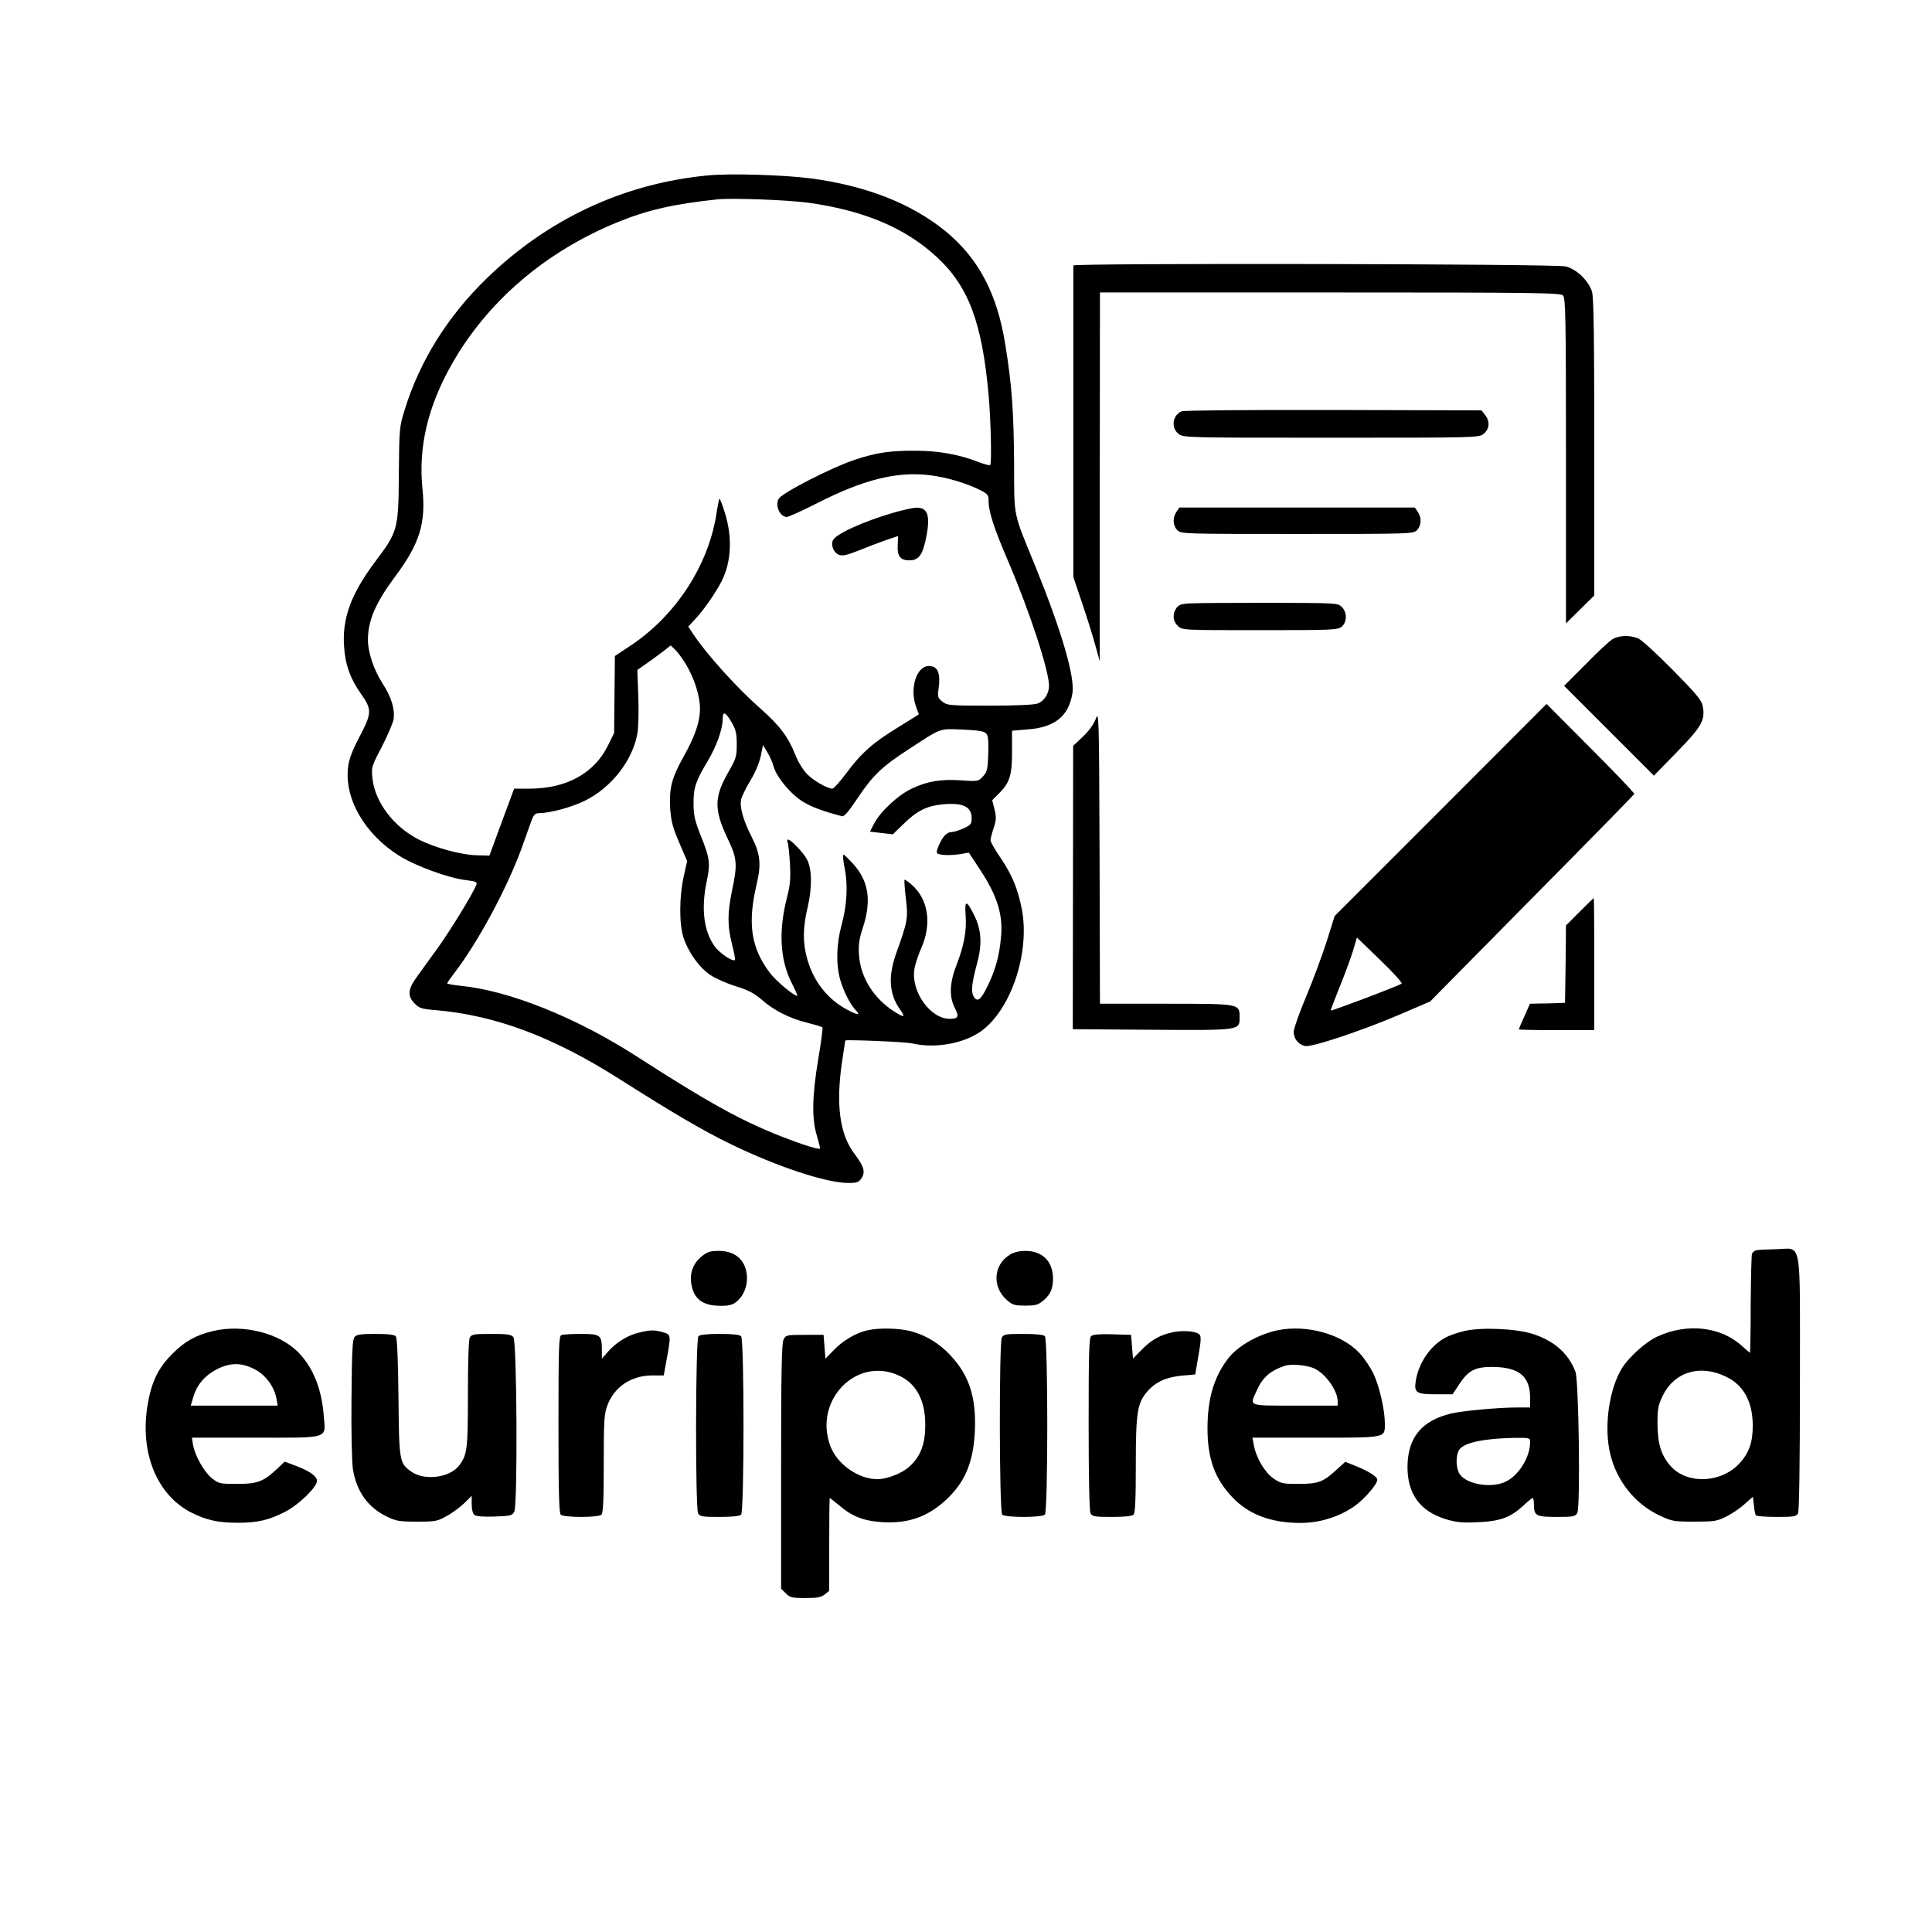
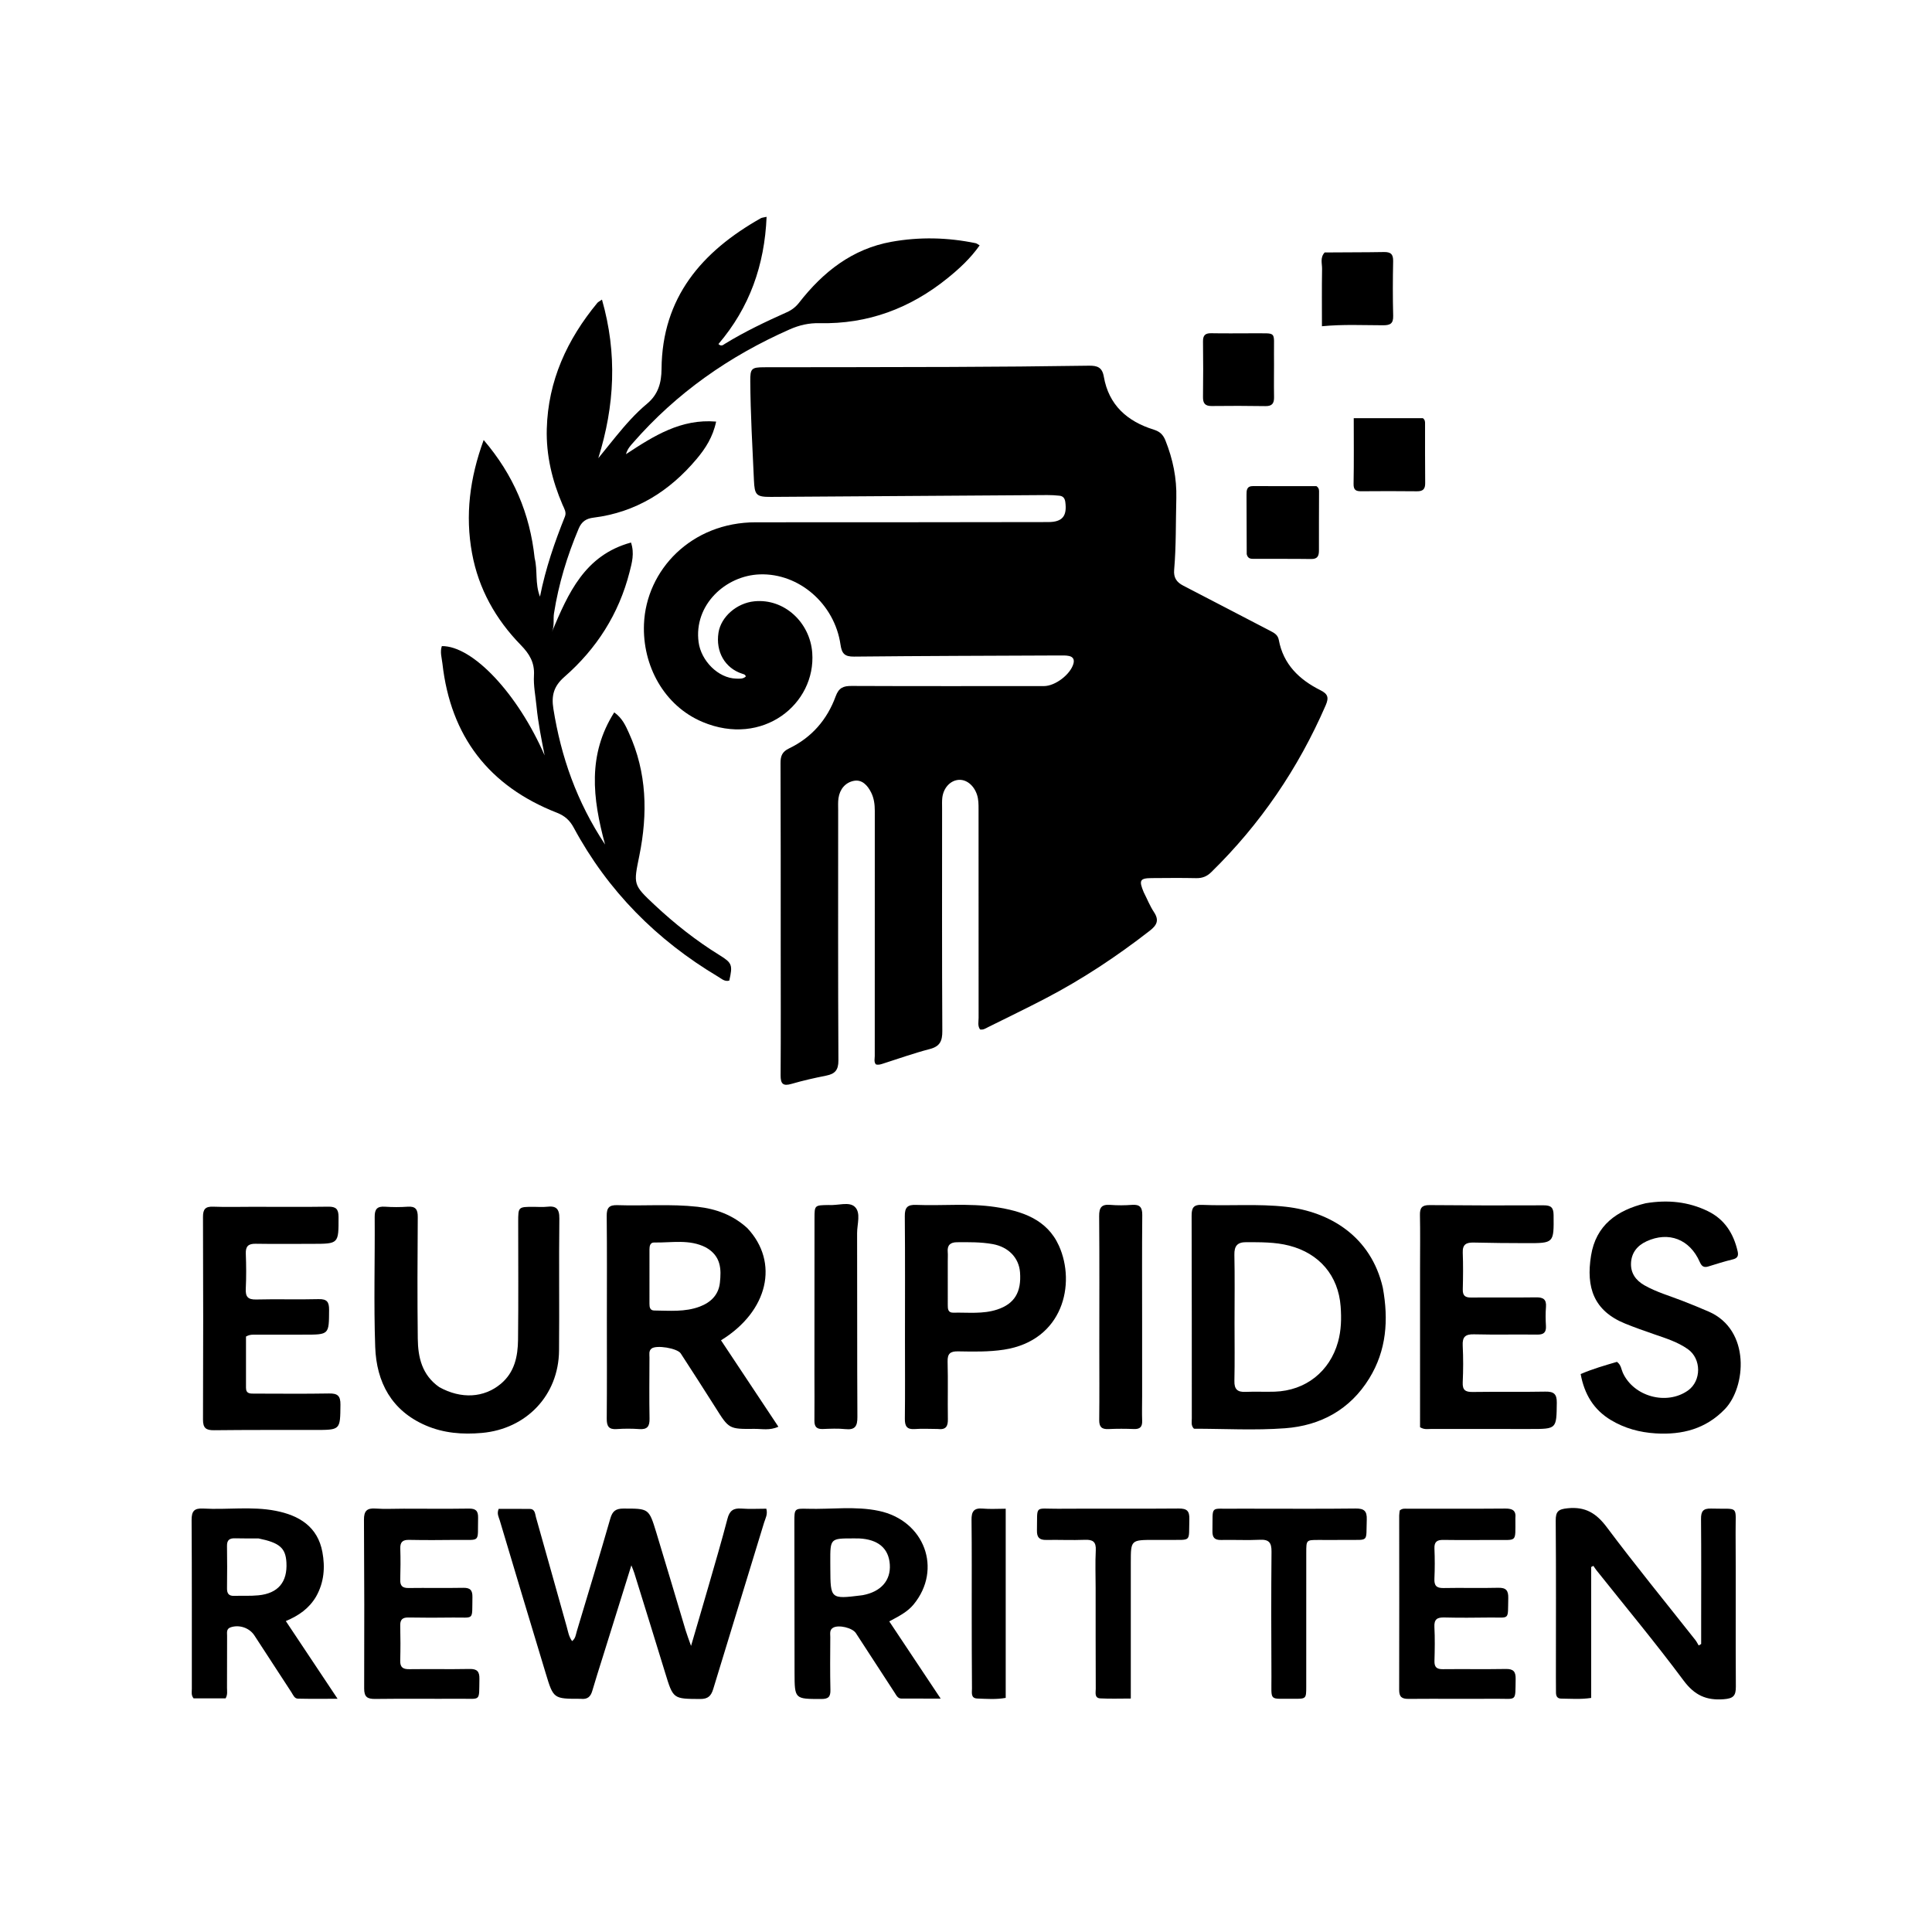
- <svg xmlns="http://www.w3.org/2000/svg" version="1.0" width="1024pt" height="1024pt" viewBox="0 0 1024 1024" preserveAspectRatio="xMidYMid meet">
-   <g transform="translate(0,1024) scale(0.1,-0.1)" fill="#000000" stroke="none">
-     <path d="M3749 9310 c-443 -43 -842 -229 -1168 -544 -209 -203 -357 -440 -437 -701 -27 -87 -28 -99 -30 -335 -2 -295 -5 -307 -124 -465 -130 -173 -178 -304 -166 -456 6 -93 34 -168 87 -243 61 -86 61 -104 -4 -228 -39 -74 -57 -121 -62 -162 -21 -169 88 -358 273 -473 85 -53 262 -118 353 -128 50 -6 59 -10 54 -24 -17 -45 -136 -240 -208 -340 -45 -62 -97 -133 -114 -158 -41 -57 -43 -95 -5 -132 24 -25 38 -29 112 -35 314 -27 617 -140 965 -360 296 -188 455 -281 600 -351 245 -119 505 -205 622 -205 45 0 55 4 69 25 22 33 13 63 -36 128 -80 104 -101 263 -66 496 9 58 16 105 16 106 0 6 320 -7 353 -15 125 -29 277 -1 369 66 157 115 256 412 215 639 -21 111 -51 185 -113 277 -30 43 -54 86 -54 94 0 8 7 38 17 66 14 43 14 58 4 99 l-12 48 39 39 c54 54 67 97 66 223 l0 106 84 7 c143 11 216 70 236 191 14 85 -55 323 -191 660 -127 311 -117 263 -118 560 -2 271 -12 416 -46 624 -43 274 -142 461 -318 606 -181 147 -421 241 -717 280 -141 18 -430 27 -545 15z m539 -145 c296 -42 512 -134 679 -289 167 -155 239 -348 273 -732 12 -137 17 -360 8 -369 -3 -3 -29 4 -59 15 -103 41 -214 61 -337 61 -132 1 -207 -10 -319 -47 -122 -40 -384 -174 -405 -207 -22 -34 5 -97 42 -97 9 0 82 33 163 74 245 125 424 169 597 147 90 -11 195 -43 268 -80 38 -20 42 -25 42 -60 0 -54 29 -142 104 -317 113 -264 216 -578 216 -659 0 -41 -26 -82 -61 -94 -20 -7 -117 -11 -254 -11 -212 0 -224 1 -250 21 -24 19 -26 27 -21 63 13 88 -3 126 -51 126 -65 0 -103 -118 -68 -215 8 -22 15 -41 15 -41 0 -1 -50 -32 -110 -69 -133 -81 -196 -137 -275 -244 -33 -44 -66 -81 -73 -81 -27 0 -100 42 -135 78 -21 21 -48 66 -62 102 -37 94 -83 155 -185 245 -123 108 -286 288 -357 396 l-25 38 38 41 c46 49 107 138 139 200 52 103 58 236 15 368 -12 40 -25 71 -27 69 -2 -2 -10 -42 -17 -88 -44 -270 -217 -534 -454 -691 l-83 -55 -2 -204 -2 -204 -33 -67 c-72 -146 -218 -227 -412 -228 l-85 0 -66 -178 -65 -177 -70 2 c-80 2 -219 40 -304 83 -134 68 -233 199 -246 325 -6 59 -5 63 50 167 30 59 58 124 62 145 8 54 -11 117 -58 190 -47 73 -78 166 -78 231 0 103 41 198 145 337 130 175 163 282 144 467 -22 217 28 431 153 653 189 336 499 602 883 758 156 64 298 96 525 120 77 9 382 -3 488 -18z m-653 -2445 c45 -75 75 -168 75 -235 0 -71 -26 -148 -89 -259 -61 -110 -75 -164 -69 -271 5 -67 13 -100 48 -181 l42 -98 -18 -81 c-24 -107 -25 -253 -1 -325 25 -77 83 -158 141 -197 26 -18 87 -45 135 -60 65 -20 98 -37 135 -69 67 -59 149 -101 242 -124 43 -11 80 -22 83 -25 3 -3 -7 -79 -22 -168 -33 -197 -35 -319 -7 -408 10 -35 18 -65 16 -67 -7 -6 -91 20 -206 65 -213 84 -387 180 -764 423 -321 207 -678 350 -934 375 -40 4 -72 10 -72 13 0 3 18 28 39 56 127 166 279 450 356 661 19 55 43 119 51 143 13 35 20 42 42 42 58 1 171 31 242 66 142 70 256 217 279 361 5 33 7 121 4 196 l-5 136 47 33 c26 18 66 47 89 65 l41 32 23 -22 c13 -12 39 -47 57 -77z m242 -307 c23 -40 28 -59 28 -118 0 -64 -4 -76 -42 -143 -78 -135 -80 -200 -8 -353 52 -109 55 -137 25 -279 -25 -121 -25 -187 0 -285 11 -43 18 -81 15 -83 -11 -11 -80 35 -107 72 -58 80 -73 201 -42 346 20 94 16 123 -32 241 -31 79 -38 106 -38 169 -1 83 11 120 76 228 44 73 78 167 78 217 0 48 14 44 47 -12z m1351 -62 c10 -11 12 -43 10 -108 -3 -81 -6 -94 -28 -118 -25 -27 -27 -27 -116 -21 -108 7 -177 -4 -262 -44 -72 -34 -168 -123 -200 -187 l-21 -41 60 -7 61 -7 57 55 c69 68 123 95 200 103 112 12 161 -10 161 -72 0 -31 -4 -37 -42 -54 -24 -11 -52 -20 -64 -20 -26 0 -48 -24 -69 -73 -13 -32 -13 -38 -1 -43 21 -8 76 -8 121 0 l40 7 52 -79 c99 -148 131 -249 118 -375 -9 -96 -30 -171 -71 -254 -36 -75 -55 -88 -75 -52 -13 26 -8 70 20 174 27 98 23 176 -14 251 -42 85 -53 86 -47 4 6 -84 -8 -160 -48 -264 -37 -94 -40 -168 -10 -227 25 -48 20 -59 -27 -59 -101 0 -204 143 -187 260 3 25 20 77 37 115 57 129 37 259 -50 335 -19 17 -37 29 -39 27 -2 -2 1 -46 7 -98 13 -104 10 -122 -50 -289 -45 -125 -39 -219 20 -301 12 -17 19 -32 17 -34 -3 -3 -24 8 -49 24 -109 70 -178 181 -186 298 -4 55 0 84 21 148 46 142 30 245 -51 335 -25 27 -48 50 -52 50 -5 0 -2 -33 6 -72 18 -91 12 -197 -17 -303 -27 -98 -30 -208 -6 -290 18 -62 54 -131 82 -160 28 -27 9 -26 -45 3 -104 55 -180 151 -213 271 -24 86 -23 163 3 274 24 102 23 202 -4 252 -17 34 -85 105 -100 105 -5 0 -6 -8 -2 -17 4 -10 9 -61 12 -113 4 -77 1 -111 -16 -178 -45 -175 -37 -328 24 -450 19 -37 33 -68 31 -69 -9 -9 -112 76 -145 120 -101 133 -120 263 -70 473 24 103 19 157 -25 244 -48 94 -68 167 -57 206 5 18 27 62 50 100 24 39 46 93 53 126 l12 59 23 -38 c13 -21 28 -55 33 -75 15 -54 83 -138 146 -181 47 -31 106 -54 216 -83 12 -4 34 22 83 95 79 119 131 169 267 257 182 119 164 112 291 107 88 -4 115 -9 125 -22z" />
-     <path d="M4730 7521 c-157 -46 -304 -113 -316 -146 -11 -27 6 -65 31 -75 20 -8 42 -3 103 21 42 17 107 42 144 55 l68 23 -2 -51 c-3 -56 15 -78 62 -78 46 0 67 25 84 99 30 132 17 182 -47 180 -18 0 -75 -13 -127 -28z" />
-     <path d="M5689 8833 c0 -5 0 -378 0 -830 l0 -822 45 -133 c25 -73 56 -173 70 -223 l25 -90 0 978 1 977 1219 0 c1095 0 1221 -2 1235 -16 14 -14 16 -107 16 -877 l0 -861 75 74 75 74 0 785 c0 591 -3 794 -12 825 -18 58 -82 120 -140 134 -53 14 -2607 18 -2609 5z" />
-     <path d="M6263 8060 c-48 -20 -58 -87 -17 -119 26 -21 33 -21 809 -21 776 0 783 0 809 21 31 25 34 66 7 100 l-19 24 -784 2 c-439 1 -793 -2 -805 -7z" />
-     <path d="M6236 7528 c-22 -31 -20 -74 4 -98 20 -20 33 -20 635 -20 602 0 615 0 635 20 24 24 26 67 4 98 l-15 22 -624 0 -624 0 -15 -22z" />
-     <path d="M6313 7042 c-51 -2 -65 -7 -78 -25 -22 -31 -19 -70 8 -95 23 -22 26 -22 434 -22 384 0 412 1 434 18 29 25 30 75 1 105 -22 21 -26 21 -380 22 -196 0 -385 -1 -419 -3z" />
-     <path d="M8545 6851 c-16 -10 -81 -70 -142 -133 l-113 -113 238 -238 238 -238 121 124 c131 134 152 170 138 243 -5 32 -32 64 -158 192 -84 85 -166 161 -184 168 -45 19 -103 17 -138 -5z" />
-     <path d="M7636 5947 l-562 -562 -42 -134 c-24 -74 -72 -205 -108 -290 -36 -86 -66 -170 -67 -188 -1 -37 23 -68 59 -77 33 -9 303 81 508 169 l156 67 540 547 c297 300 541 549 542 553 2 4 -102 113 -231 242 l-234 235 -561 -562z m-207 -920 c-7 -9 -372 -147 -376 -143 -1 1 20 57 47 124 27 66 59 153 71 192 l21 71 122 -118 c68 -65 119 -122 115 -126z" />
-     <path d="M5807 6428 c-11 -28 -37 -64 -69 -94 l-50 -47 -1 -751 -1 -751 419 -3 c474 -3 465 -4 465 68 0 70 2 70 -392 70 l-348 0 -2 778 c-3 760 -3 776 -21 730z" />
-     <path d="M8372 5407 l-72 -72 -2 -205 -3 -205 -50 -2 c-27 -1 -69 -2 -93 -2 l-43 -1 -29 -66 c-17 -36 -30 -68 -30 -70 0 -2 90 -4 200 -4 l200 0 0 350 c0 193 -1 350 -3 350 -1 0 -35 -33 -75 -73z" />
-     <path d="M9308 3613 c-9 -2 -19 -11 -22 -18 -3 -8 -6 -130 -7 -270 0 -140 -2 -255 -4 -255 -1 0 -20 16 -41 35 -113 104 -291 124 -450 51 -63 -29 -155 -113 -190 -172 -67 -114 -93 -308 -60 -448 34 -145 131 -267 263 -329 64 -30 74 -32 183 -32 105 0 120 2 170 27 30 15 74 45 98 67 23 21 42 38 43 37 0 0 2 -21 5 -45 2 -24 7 -47 10 -52 3 -5 52 -9 109 -9 93 0 105 2 115 19 6 13 10 247 10 690 0 789 14 712 -127 710 -49 -1 -95 -3 -105 -6z m-161 -669 c95 -45 143 -134 143 -262 0 -88 -21 -146 -73 -201 -96 -101 -271 -109 -359 -15 -52 56 -72 119 -73 224 0 84 3 101 28 153 62 126 197 167 334 101z" />
-     <path d="M3718 3580 c-44 -36 -63 -87 -54 -144 13 -81 59 -116 152 -117 41 -1 64 4 83 18 57 42 77 131 45 199 -23 48 -70 74 -135 74 -46 0 -60 -5 -91 -30z" />
-     <path d="M5353 3590 c-88 -53 -96 -170 -17 -240 31 -27 42 -30 99 -30 54 0 68 4 95 27 38 32 52 64 51 120 -1 88 -57 143 -146 143 -32 0 -62 -7 -82 -20z" />
-     <path d="M1128 3185 c-91 -22 -149 -55 -214 -120 -76 -76 -112 -150 -132 -274 -42 -253 51 -477 234 -569 80 -40 143 -53 244 -53 106 0 165 14 253 59 71 37 167 130 167 163 0 25 -39 52 -110 79 l-61 23 -37 -35 c-75 -71 -107 -83 -214 -83 -92 0 -98 1 -135 30 -42 34 -90 120 -100 178 l-6 37 336 0 c399 0 373 -8 363 115 -10 138 -54 250 -127 329 -100 109 -297 160 -461 121z m219 -201 c58 -28 107 -93 118 -156 l7 -38 -230 0 -231 0 14 47 c19 64 61 113 125 146 70 35 128 36 197 1z" />
-     <path d="M4597 3189 c-61 -14 -129 -54 -177 -104 l-45 -46 -5 63 -5 63 -100 0 c-96 0 -100 -1 -112 -25 -10 -19 -13 -171 -13 -673 l0 -648 25 -24 c21 -22 33 -25 103 -25 64 0 85 4 103 19 l24 19 0 246 c0 135 1 246 3 246 2 0 24 -18 50 -39 70 -60 132 -83 232 -89 133 -7 232 27 327 112 106 95 152 202 160 371 8 178 -30 296 -130 402 -60 64 -131 107 -212 128 -64 16 -167 18 -228 4z m170 -241 c90 -42 137 -131 137 -258 1 -102 -25 -171 -85 -224 -38 -35 -118 -66 -169 -66 -100 0 -214 80 -249 176 -91 243 141 479 366 372z" />
-     <path d="M6775 3190 c-104 -21 -216 -84 -267 -152 -74 -97 -108 -212 -108 -369 0 -159 38 -266 131 -364 87 -92 204 -136 360 -137 102 0 203 31 285 87 54 37 124 118 124 142 0 16 -45 45 -117 74 l-53 21 -44 -40 c-72 -67 -99 -77 -203 -77 -86 0 -94 2 -135 30 -46 33 -91 110 -103 178 l-7 37 335 0 c379 0 367 -2 367 75 0 71 -28 194 -59 261 -16 35 -50 85 -75 112 -94 101 -278 152 -431 122z m195 -205 c60 -31 119 -116 120 -172 l0 -23 -225 0 c-254 0 -243 -5 -204 80 31 70 73 106 149 131 36 12 123 3 160 -16z" />
-     <path d="M7764 3186 c-34 -8 -79 -23 -100 -34 -81 -42 -144 -133 -160 -230 -10 -64 2 -72 107 -72 l88 0 35 53 c49 74 84 92 176 92 141 -1 200 -49 200 -165 l0 -50 -72 0 c-98 0 -289 -18 -347 -32 -157 -38 -230 -128 -231 -283 0 -144 67 -235 203 -277 57 -17 87 -20 170 -16 119 5 172 25 240 87 24 23 47 41 51 41 3 0 6 -14 6 -31 0 -63 10 -69 120 -69 90 0 100 2 110 21 17 31 8 703 -10 749 -38 98 -114 165 -230 201 -85 27 -270 35 -356 15z m346 -589 c0 -83 -64 -183 -136 -213 -83 -35 -216 -6 -242 51 -17 36 -15 96 3 122 26 37 130 59 293 62 79 1 82 0 82 -22z" />
-     <path d="M3383 3176 c-59 -15 -119 -52 -163 -103 l-30 -34 0 46 c0 79 -7 85 -110 85 -48 0 -95 -3 -104 -6 -14 -5 -16 -57 -16 -473 0 -350 3 -470 12 -479 16 -16 200 -16 216 0 9 9 12 83 12 270 0 233 2 262 20 311 37 97 125 156 236 157 l62 0 16 88 c23 126 23 129 -21 141 -47 13 -64 13 -130 -3z" />
-     <path d="M6204 3176 c-63 -15 -107 -42 -159 -96 l-40 -41 -5 63 -5 63 -99 3 c-64 2 -103 -1 -112 -9 -12 -9 -14 -89 -14 -466 0 -294 4 -461 10 -474 10 -17 22 -19 113 -19 67 0 107 4 115 12 9 9 12 81 12 263 0 281 8 329 62 391 44 50 100 75 182 83 l71 6 17 100 c14 79 15 103 5 112 -19 19 -96 24 -153 9z" />
-     <path d="M1879 3153 c-11 -13 -14 -80 -16 -322 -2 -168 2 -337 7 -374 18 -119 78 -205 178 -254 51 -25 67 -28 162 -28 98 0 109 2 158 30 30 16 71 47 93 68 l39 39 0 -45 c0 -26 6 -49 14 -56 9 -8 47 -11 107 -9 86 3 94 5 105 26 18 37 14 903 -5 925 -11 14 -33 17 -117 17 -92 0 -104 -2 -114 -19 -6 -12 -10 -126 -10 -299 0 -293 -3 -321 -46 -379 -49 -65 -184 -83 -254 -33 -63 45 -65 53 -68 395 -2 198 -7 314 -14 322 -7 9 -41 13 -108 13 -79 0 -100 -3 -111 -17z" />
-     <path d="M3702 3158 c-16 -16 -17 -909 -2 -939 10 -17 22 -19 113 -19 67 0 107 4 115 12 17 17 17 929 0 946 -8 8 -48 12 -113 12 -65 0 -105 -4 -113 -12z" />
-     <path d="M5310 3151 c-15 -30 -14 -923 2 -939 16 -16 210 -16 226 0 17 17 17 929 0 946 -8 8 -48 12 -115 12 -91 0 -103 -2 -113 -19z" />
-   </g>
+ <svg xmlns="http://www.w3.org/2000/svg" version="1.1" id="Layer_1" x="0px" y="0px" width="100%" viewBox="0 0 1024 1024" enable-background="new 0 0 1024 1024" xml:space="preserve">
+   <path fill="#000000" opacity="1" stroke="none" d=" M606.188,472.888   C608.09,476.631 609.515,480.249 611.615,483.42   C614.488,487.757 613.197,490.354 609.384,493.32   C591.85,506.96 573.416,519.18 553.702,529.419   C543.804,534.559 533.761,539.419 523.769,544.377   C522.46,545.027 521.199,545.961 519.456,545.632   C518.065,543.744 518.683,541.52 518.681,539.456   C518.639,502.628 518.65,465.8 518.655,428.972   C518.655,426.306 518.673,423.665 517.785,421.074   C516.105,416.165 512.162,412.991 507.989,413.355   C503.565,413.741 499.958,417.726 499.419,422.992   C499.233,424.808 499.329,426.655 499.329,428.488   C499.326,467.815 499.229,507.143 499.447,546.469   C499.476,551.766 498.188,554.621 492.776,556.026   C484.421,558.194 476.259,561.111 468.024,563.737   C466.746,564.144 465.505,564.583 464.176,564.115   C463.129,562.715 463.638,561.165 463.638,559.719   C463.617,516.392 463.613,473.065 463.659,429.739   C463.663,426.342 463.236,423.071 461.726,420.048   C459.838,416.269 456.882,412.992 452.497,413.873   C448.045,414.767 445.102,418.289 444.413,423.04   C444.104,425.167 444.246,427.365 444.246,429.53   C444.24,473.69 444.146,517.851 444.374,562.009   C444.4,567.097 442.611,569.164 437.984,570.087   C431.799,571.321 425.621,572.701 419.571,574.468   C415.017,575.799 413.711,574.486 413.741,569.892   C413.891,547.563 413.803,525.233 413.797,502.903   C413.788,470.075 413.832,437.246 413.696,404.418   C413.68,400.648 414.61,398.405 418.238,396.663   C430.203,390.917 438.414,381.423 442.921,369.072   C444.574,364.54 446.948,363.547 451.332,363.566   C485.326,363.715 519.321,363.646 553.316,363.64   C559.284,363.638 567.333,357.481 568.936,351.793   C569.571,349.543 568.718,348.126 566.592,347.678   C564.986,347.34 563.281,347.403 561.621,347.41   C525.298,347.565 488.974,347.647 452.653,348.013   C447.717,348.063 446.179,346.463 445.485,341.673   C442.361,320.102 423.525,303.724 402.724,304.433   C384.429,305.057 367.638,320.754 370.274,340.369   C371.606,350.279 380.7,359.441 390.154,359.676   C391.942,359.72 393.819,359.965 395.298,358.557   C395.063,357.488 394.135,357.333 393.395,357.095   C384.152,354.112 379.256,345.335 380.813,335.339   C382.129,326.895 390.491,319.645 399.786,318.708   C415.727,317.099 429.312,329.951 430.503,345.954   C432.523,373.112 404.249,396.086 372.318,382.637   C352.013,374.084 340.432,352.807 341.321,330.8   C342.482,302.054 366.488,276.788 400.616,276.825   C452.274,276.88 503.933,276.76 555.592,276.709   C563.079,276.702 565.662,273.558 564.628,266.024   C564.354,264.026 563.404,262.94 561.535,262.738   C559.39,262.506 557.221,262.379 555.063,262.393   C506.247,262.705 457.431,263.053 408.615,263.368   C400.73,263.419 399.958,262.33 399.597,254.465   C398.797,237.005 397.791,219.554 397.663,202.071   C397.614,195.283 398.282,194.668 405.145,194.656   C438.139,194.599 471.133,194.62 504.126,194.49   C528.449,194.394 552.773,194.197 577.093,193.824   C581.565,193.756 584.183,194.65 585.037,199.595   C587.651,214.715 597.468,223.361 611.562,227.734   C614.695,228.706 616.475,230.356 617.718,233.484   C621.642,243.356 623.753,253.41 623.473,264.115   C623.141,276.766 623.418,289.437 622.323,302.06   C621.972,306.114 623.573,308.566 627.133,310.396   C642.538,318.314 657.845,326.423 673.242,334.359   C675.409,335.477 677.297,336.513 677.785,339.152   C680.181,352.113 688.624,360.203 699.821,365.809   C703.763,367.783 704.458,369.644 702.635,373.842   C688.123,407.263 668.032,436.786 641.983,462.273   C639.665,464.541 637.221,465.505 633.984,465.435   C626.156,465.266 618.32,465.352 610.489,465.407   C604.178,465.451 603.531,466.534 606.188,472.888  z" />
+   <path fill="#000000" opacity="1" stroke="none" d=" M283.378,295.836   C285.044,302.499 283.479,309.14 286.196,316.251   C289.227,301.023 294.022,287.283 299.439,273.742   C300.34,271.49 299.009,269.505 298.168,267.55   C292.641,254.699 289.432,241.305 289.806,227.307   C290.487,201.807 300.574,179.943 316.605,160.538   C317.001,160.059 317.646,159.786 319.06,158.799   C327.248,187.408 325.805,215.068 317.107,242.859   C320.205,239.033 323.283,235.191 326.406,231.385   C331.487,225.194 336.78,219.107 342.914,214.019   C348.925,209.033 350.572,202.771 350.629,195.611   C350.928,157.617 372.017,133.311 403.23,115.673   C403.893,115.299 404.762,115.288 406.311,114.927   C405.246,140.602 397.252,163.076 380.79,182.345   C382.337,183.841 383.354,182.756 384.142,182.271   C394.666,175.792 405.803,170.518 417.056,165.482   C419.714,164.293 421.777,162.677 423.597,160.346   C436.263,144.122 451.718,131.892 472.522,128.152   C487.385,125.481 502.314,125.83 517.135,128.901   C517.732,129.024 518.254,129.502 519.232,130.051   C514.378,136.952 508.432,142.428 502.16,147.493   C482.423,163.432 459.943,171.866 434.41,171.285   C428.772,171.157 423.722,172.297 418.542,174.584   C386.526,188.719 358.52,208.298 335.463,234.753   C334.162,236.245 332.709,237.653 331.769,240.728   C346.605,230.987 360.921,221.884 379.563,223.454   C377.842,231.648 373.891,237.728 369.182,243.323   C354.818,260.39 337.033,271.572 314.554,274.369   C310.744,274.843 308.314,276.378 306.73,280.125   C300.611,294.602 296.081,309.514 293.632,325.035   C293.122,328.272 293.971,331.685 292.512,334.964   C301.137,314.503 309.874,294.254 334.442,287.554   C336.371,293.304 334.928,298.302 333.678,303.205   C328.036,325.349 316.227,343.837 299.14,358.761   C293.535,363.657 292.175,368.609 293.3,375.646   C297.368,401.097 305.619,424.865 320.701,447.629   C313.984,422.945 311.398,399.889 325.561,377.571   C329.917,380.692 331.609,384.695 333.353,388.524   C342.908,409.497 343.358,431.334 338.87,453.475   C335.769,468.77 335.428,468.859 346.968,479.651   C357.568,489.565 368.926,498.563 381.306,506.212   C388.027,510.364 388.424,511.432 386.538,519.734   C384.127,520.436 382.446,518.763 380.674,517.707   C348.037,498.261 322.16,472.219 304.09,438.678   C301.999,434.798 299.37,432.406 295.173,430.763   C259.133,416.655 238.857,390.299 234.504,351.763   C234.152,348.648 233.117,345.582 234.185,342.443   C250.647,342.281 274.478,367.766 288.669,400.4   C286.97,391.757 285.211,383.123 284.364,374.345   C283.837,368.888 282.692,363.387 283.013,357.976   C283.418,351.141 280.602,346.558 276.04,341.883   C262.723,328.238 253.64,312.1 250.182,293.195   C246.507,273.104 248.933,253.549 256.356,233.209   C272.203,251.771 280.865,272.207 283.378,295.836  z" />
+   <path fill="#000000" opacity="1" stroke="none" d=" M732.918,682.482   C736.042,699.609 734.861,715.752 725.745,730.566   C715.537,747.155 699.907,755.613 681.093,757.007   C665.037,758.197 648.823,757.253 632.822,757.253   C631.148,755.564 631.684,753.627 631.682,751.874   C631.646,716.059 631.708,680.245 631.582,644.431   C631.568,640.269 632.495,638.415 637.114,638.61   C651.905,639.234 666.733,637.956 681.521,639.612   C704.945,642.236 726.659,655.362 732.918,682.482  M654.331,701.5   C654.331,711.645 654.485,721.794 654.258,731.934   C654.16,736.333 655.863,737.904 660.12,737.721   C665.267,737.5 670.434,737.778 675.585,737.616   C691.997,737.1 704.802,726.952 709.177,711.247   C710.9,705.061 711.033,698.75 710.568,692.465   C709.357,676.078 699.266,664.317 683.299,660.21   C675.809,658.283 668.174,658.413 660.53,658.383   C655.842,658.364 654.149,660.358 654.249,665.076   C654.501,676.879 654.332,688.691 654.331,701.5  z" />
+   <path fill="#000000" opacity="1" stroke="none" d=" M307.762,900.401   C293.389,900.418 293.338,900.433 289.242,886.894   C281.058,859.846 272.915,832.785 264.842,805.703   C264.343,804.03 263.239,802.325 264.3,799.743   C269.626,799.743 275.233,799.677 280.837,799.77   C283.634,799.817 283.573,802.418 284.07,804.169   C289.56,823.503 294.929,842.872 300.383,862.216   C301.09,864.725 301.441,867.398 303.222,869.813   C305.065,868.436 305.19,866.356 305.728,864.569   C311.711,844.67 317.749,824.785 323.492,804.816   C324.618,800.903 326.389,799.572 330.419,799.574   C343.801,799.58 343.914,799.397 347.802,812.106   C353.1,829.424 358.194,846.805 363.409,864.149   C364.12,866.511 365.025,868.814 366.269,872.372   C369.607,860.956 372.644,850.711 375.595,840.441   C378.993,828.62 382.482,816.82 385.582,804.92   C386.669,800.748 388.673,799.255 392.885,799.569   C397.324,799.9 401.808,799.643 406.165,799.643   C407.007,802.685 405.66,804.794 405.011,806.928   C396.066,836.356 386.967,865.736 378.04,895.169   C376.917,898.873 375.283,900.535 371.095,900.506   C356.762,900.409 356.816,900.565 352.559,886.644   C347.162,868.997 341.668,851.379 336.2,833.753   C335.872,832.695 335.411,831.677 334.634,829.658   C329.346,846.595 324.355,862.576 319.368,878.557   C317.536,884.43 315.634,890.283 313.92,896.19   C313.057,899.166 311.504,900.85 307.762,900.401  z" />
+   <path fill="#000000" opacity="1" stroke="none" d=" M396.087,650.918   C413.136,669.046 407.214,695.003 382.146,710.386   C392.205,725.534 402.256,740.671 412.557,756.185   C407.971,758.315 403.808,757.286 399.822,757.331   C386.286,757.484 386.344,757.351 379.153,745.928   C373.124,736.352 366.954,726.865 360.812,717.36   C359.008,714.569 347.801,712.725 345.285,714.8   C343.785,716.037 344.24,717.869 344.234,719.483   C344.192,730.305 344.074,741.131 344.269,751.95   C344.342,755.989 343.096,757.745 338.875,757.447   C334.899,757.166 330.871,757.158 326.895,757.445   C322.598,757.757 321.553,755.857 321.588,751.89   C321.742,734.408 321.653,716.924 321.652,699.441   C321.652,681.125 321.767,662.808 321.569,644.495   C321.522,640.144 322.853,638.608 327.26,638.758   C341.387,639.237 355.542,638.041 369.662,639.613   C379.519,640.711 388.391,643.936 396.087,650.918  M374.185,661.192   C365.403,656.649 355.964,658.744 346.764,658.55   C344.608,658.504 344.238,660.394 344.235,662.158   C344.216,671.795 344.217,681.431 344.229,691.068   C344.231,692.829 344.49,694.572 346.771,694.595   C354.881,694.674 363.074,695.488 370.91,692.514   C376.771,690.289 380.856,686.289 381.56,679.889   C382.342,672.786 382.232,665.755 374.185,661.192  z" />
+   <path fill="#000000" opacity="1" stroke="none" d=" M232.839,735.221   C244.454,741.641 256.504,740.898 265.394,733.496   C272.745,727.375 274.468,718.912 274.571,710.119   C274.814,689.293 274.648,668.461 274.655,647.632   C274.658,639.654 274.668,639.653 282.881,639.647   C285.214,639.645 287.573,639.872 289.874,639.601   C294.735,639.029 296.532,640.596 296.468,645.863   C296.183,669.187 296.522,692.519 296.302,715.845   C296.077,739.568 278.949,757.386 255.442,759.48   C245.107,760.4 235.134,759.606 225.658,755.517   C207.526,747.693 199.53,732.604 198.868,713.917   C198.053,690.951 198.758,667.932 198.594,644.938   C198.564,640.752 199.985,639.3 204.07,639.578   C208.051,639.849 212.08,639.863 216.059,639.581   C220.267,639.283 221.452,640.982 221.423,645.049   C221.265,666.544 221.175,688.043 221.432,709.536   C221.55,719.417 223.635,728.797 232.839,735.221  z" />
+   <path fill="#000000" opacity="1" stroke="none" d=" M496.899,757.385   C492.58,757.379 488.734,757.131 484.929,757.427   C480.637,757.762 479.545,755.883 479.592,751.91   C479.758,738.097 479.651,724.281 479.651,710.467   C479.65,688.496 479.762,666.525 479.564,644.557   C479.522,639.951 481.018,638.438 485.567,638.618   C499.517,639.171 513.551,637.651 527.43,639.727   C541.481,641.83 554.87,646.119 561.255,660.27   C570.345,680.415 563.492,710.537 532.099,715.35   C523.977,716.595 515.84,716.38 507.702,716.249   C503.67,716.185 502.135,717.455 502.25,721.693   C502.525,731.838 502.232,741.998 502.393,752.148   C502.452,755.841 501.521,757.984 496.899,757.385  M502.337,668.584   C502.339,676.247 502.348,683.909 502.341,691.572   C502.339,693.675 502.376,695.814 505.282,695.746   C513.067,695.567 520.928,696.595 528.566,694.072   C537.642,691.074 541.462,684.908 540.627,674.296   C540.023,666.602 534.438,660.881 526.145,659.393   C519.877,658.268 513.556,658.364 507.227,658.408   C503.665,658.433 501.985,659.984 502.319,663.622   C502.44,664.943 502.338,666.285 502.337,668.584  z" />
+   <path fill="#000000" opacity="1" stroke="none" d=" M872.231,637.75   C883.94,635.803 894.862,636.906 905.21,641.943   C914.107,646.274 918.831,653.814 920.986,663.221   C921.529,665.593 920.955,666.902 918.354,667.522   C913.997,668.562 909.716,669.933 905.431,671.257   C903.035,671.997 901.888,671.117 900.908,668.874   C895.621,656.776 884.387,652.519 872.671,657.93   C867.67,660.24 864.7,664.105 864.471,669.497   C864.248,674.732 866.965,678.614 871.561,681.226   C877.975,684.873 885.05,686.856 891.856,689.52   C896.498,691.338 901.127,693.198 905.693,695.195   C928.02,704.958 925.36,735.257 914.271,746.807   C904.121,757.379 891.586,760.585 877.503,759.72   C869.062,759.202 861.131,757.044 853.847,752.684   C844.689,747.202 839.742,738.965 837.785,728.281   C844.177,725.506 850.682,723.687 857.012,721.808   C859.213,723.382 859.28,725.741 860.155,727.649   C865.931,740.245 883.363,744.999 894.658,736.999   C901.837,731.915 901.859,720.192 894.586,715.067   C889.219,711.285 882.995,709.339 876.854,707.226   C871.67,705.442 866.491,703.616 861.412,701.556   C844.723,694.79 840.559,682.388 843.286,665.484   C845.874,649.446 856.902,641.475 872.231,637.75  z" />
+   <path fill="#000000" opacity="1" stroke="none" d=" M752.655,672   C752.658,662.337 752.791,653.171 752.602,644.012   C752.523,640.226 753.631,638.689 757.673,638.728   C777.829,638.922 797.989,638.946 818.146,638.846   C821.956,638.827 823.391,639.914 823.433,643.941   C823.59,658.882 823.725,658.922 809.052,658.896   C799.726,658.88 790.398,658.805 781.074,658.583   C777.237,658.492 775.121,659.501 775.289,663.888   C775.537,670.376 775.47,676.883 775.306,683.377   C775.223,686.656 776.502,687.755 779.711,687.722   C791.206,687.604 802.703,687.792 814.196,687.626   C818.02,687.57 819.726,688.745 819.398,692.762   C819.128,696.072 819.183,699.431 819.382,702.751   C819.592,706.243 818.171,707.412 814.729,707.367   C803.569,707.218 792.401,707.504 781.246,707.22   C776.623,707.103 775.031,708.603 775.267,713.219   C775.598,719.699 775.567,726.219 775.272,732.703   C775.086,736.803 776.722,737.828 780.526,737.773   C793.352,737.589 806.185,737.832 819.008,737.589   C823.454,737.505 825.193,738.725 825.134,743.464   C824.963,757.397 825.142,757.393 811.127,757.392   C793.467,757.39 775.808,757.41 758.148,757.388   C756.524,757.386 754.82,757.794 752.656,756.451   C752.656,728.704 752.656,700.602 752.655,672  z" />
+   <path fill="#000000" opacity="1" stroke="none" d=" M824.662,888.981   C824.665,860.991 824.787,833.497 824.563,806.007   C824.522,800.986 826.027,799.889 830.976,799.402   C840.353,798.478 846.115,802.076 851.67,809.498   C866.832,829.757 882.881,849.352 898.558,869.227   C899.257,870.114 899.753,871.161 900.344,872.134   C900.779,871.875 901.215,871.617 901.651,871.358   C901.651,867.42 901.651,863.482 901.651,859.544   C901.652,841.382 901.749,823.219 901.58,805.059   C901.543,801.005 902.727,799.441 906.938,799.574   C922.156,800.052 919.807,797.242 919.907,812.462   C920.087,839.62 919.852,866.78 920.037,893.938   C920.071,898.843 918.688,900.236 913.605,900.624   C904.288,901.336 898.108,898.489 892.319,890.696   C877.53,870.792 861.626,851.716 846.178,832.301   C845.581,831.552 845.077,830.729 844.529,829.94   C844.138,830.145 843.746,830.35 843.354,830.555   C843.354,853.605 843.354,876.654 843.354,899.939   C837.705,900.781 832.577,900.343 827.466,900.301   C825.267,900.283 824.703,898.86 824.701,896.976   C824.698,894.477 824.675,891.978 824.662,888.981  z" />
+   <path fill="#000000" opacity="1" stroke="none" d=" M134,639.63   C147.66,639.633 160.822,639.763 173.979,639.566   C178.077,639.504 179.424,640.815 179.434,644.969   C179.467,659.256 179.611,659.256 165.468,659.264   C155.473,659.269 145.476,659.381 135.484,659.22   C131.594,659.157 130.136,660.587 130.284,664.496   C130.516,670.651 130.575,676.832 130.268,682.981   C130.053,687.27 131.33,688.878 135.847,688.758   C146.834,688.467 157.839,688.862 168.825,688.568   C173.338,688.447 174.451,690.054 174.425,694.327   C174.346,707.4 174.508,707.398 161.209,707.392   C152.88,707.388 144.551,707.379 136.222,707.416   C134.424,707.424 132.554,707.138 130.381,708.4   C130.381,717.324 130.378,726.451 130.382,735.578   C130.384,738.856 132.753,738.642 134.952,738.643   C148.112,738.652 161.275,738.811 174.43,738.572   C178.93,738.49 180.486,739.817 180.442,744.47   C180.315,757.923 180.505,757.906 166.939,757.909   C149.115,757.913 131.29,757.848 113.468,758.048   C109.238,758.095 107.577,756.939 107.595,752.433   C107.737,716.619 107.723,680.803 107.59,644.989   C107.575,640.858 108.885,639.411 113.013,639.569   C119.833,639.831 126.67,639.634 134,639.63  z" />
+   <path fill="#000000" opacity="1" stroke="none" d=" M463.371,880.559   C459.991,875.372 456.843,870.466 453.642,865.595   C451.772,862.749 444.514,861.042 441.581,862.711   C439.549,863.867 440.083,865.91 440.072,867.643   C440.013,876.973 439.917,886.307 440.138,895.632   C440.226,899.319 439.101,900.505 435.322,900.503   C421.203,900.498 421.16,900.631 421.126,886.529   C421.062,859.871 421.037,833.213 421.031,806.555   C421.03,799.667 421.095,799.479 427.976,799.681   C440.601,800.05 453.346,798.162 465.84,800.807   C490.097,805.944 499.558,831.744 484.241,850.382   C480.978,854.352 476.506,856.593 471.326,859.367   C480.294,872.837 489.15,886.139 498.573,900.293   C490.986,900.293 484.396,900.313 477.807,900.28   C475.793,900.27 475.093,898.551 474.199,897.189   C470.638,891.758 467.116,886.302 463.371,880.559  M452.349,815.386   C440.034,815.381 440.033,815.381 440.073,827.831   C440.077,828.996 440.086,830.161 440.091,831.325   C440.159,847.493 440.269,847.59 456.356,845.594   C456.685,845.553 457.017,845.519 457.343,845.457   C466.917,843.654 472.173,837.682 471.622,829.234   C471.063,820.649 465.423,815.87 455.284,815.4   C454.619,815.369 453.953,815.39 452.349,815.386  z" />
+   <path fill="#000000" opacity="1" stroke="none" d=" M167.511,846.255   C163.781,852.528 158.414,856.293 151.489,859.2   C160.51,872.744 169.32,885.971 178.92,900.382   C171.235,900.382 164.544,900.483 157.859,900.317   C156.034,900.271 155.354,898.309 154.456,896.932   C147.912,886.894 141.385,876.845 134.831,866.814   C132.185,862.762 126.814,860.988 122.312,862.492   C119.844,863.316 120.374,865.326 120.364,867.053   C120.314,876.212 120.364,885.37 120.318,894.529   C120.309,896.315 120.73,898.185 119.571,900.161   C113.955,900.161 108.214,900.161 102.603,900.161   C101.242,898.509 101.674,896.776 101.673,895.169   C101.644,865.362 101.751,835.555 101.553,805.75   C101.521,800.953 102.892,799.289 107.738,799.564   C120.507,800.289 133.397,798.284 146.079,800.752   C158.512,803.172 168.402,809.128 170.887,822.671   C172.342,830.6 171.851,838.604 167.511,846.255  M137.005,815.399   C132.846,815.386 128.684,815.449 124.528,815.334   C121.641,815.254 120.262,816.271 120.315,819.373   C120.442,826.858 120.409,834.347 120.322,841.833   C120.292,844.495 121.181,845.923 124.031,845.838   C128.354,845.709 132.709,845.976 136.999,845.552   C147.41,844.523 152.396,838.514 151.813,828.165   C151.383,820.523 148.278,817.683 137.005,815.399  z" />
+   <path fill="#000000" opacity="1" stroke="none" d=" M214,799.634   C225.828,799.639 237.158,799.754 248.484,799.587   C252.148,799.534 253.487,800.756 253.398,804.463   C253.072,818.091 255.186,816.019 241.821,816.186   C233.493,816.29 225.16,816.327 216.834,816.166   C213.378,816.099 212.052,817.342 212.164,820.812   C212.339,826.303 212.294,831.808 212.137,837.301   C212.045,840.533 213.312,841.72 216.546,841.677   C226.206,841.546 235.872,841.76 245.531,841.576   C249.243,841.505 250.468,842.843 250.395,846.503   C250.139,859.3 251.7,857.169 240.024,857.329   C232.196,857.436 224.363,857.456 216.536,857.305   C213.303,857.243 212.051,858.417 212.131,861.663   C212.282,867.823 212.293,873.993 212.124,880.152   C212.027,883.697 213.549,884.746 216.911,884.703   C227.571,884.565 238.237,884.789 248.895,884.587   C252.822,884.513 254.178,885.898 254.099,889.78   C253.848,902.15 255.15,900.299 243.902,900.373   C228.909,900.471 213.914,900.273 198.924,900.472   C194.731,900.528 192.999,899.473 193.017,894.929   C193.138,865.11 193.085,835.291 192.912,805.472   C192.885,800.913 194.424,799.228 199.013,799.56   C203.819,799.907 208.669,799.636 214,799.634  z" />
+   <path fill="#000000" opacity="1" stroke="none" d=" M791.972,816.219   C782.651,816.223 773.826,816.316 765.003,816.185   C761.66,816.135 760.134,817.167 760.284,820.757   C760.506,826.075 760.511,831.418 760.271,836.736   C760.105,840.396 761.338,841.768 765.097,841.693   C774.75,841.499 784.414,841.804 794.065,841.56   C798.271,841.454 799.515,842.992 799.413,847.049   C799.109,859.165 800.508,857.183 789.492,857.323   C781.501,857.425 773.504,857.493 765.517,857.294   C761.74,857.2 760.05,858.225 760.265,862.35   C760.576,868.327 760.46,874.337 760.295,880.326   C760.206,883.578 761.45,884.734 764.679,884.699   C775.833,884.578 786.992,884.785 798.144,884.592   C802.092,884.524 803.396,885.956 803.324,889.821   C803.092,902.28 804.175,900.304 793.068,900.377   C777.584,900.478 762.099,900.321 746.615,900.443   C743.073,900.472 741.575,899.494 741.587,895.659   C741.684,864.857 741.608,834.054 741.604,803.251   C741.604,802.285 741.812,801.319 741.898,800.57   C743.279,799.381 744.667,799.656 745.957,799.654   C763.273,799.631 780.59,799.722 797.905,799.575   C801.698,799.543 803.622,800.651 803.181,804.64   C803.163,804.805 803.183,804.973 803.182,805.14   C803.137,818.029 804.356,816.041 791.972,816.219  z" />
+   <path fill="#000000" opacity="1" stroke="none" d=" M664,799.633   C682.491,799.634 700.483,799.763 718.471,799.549   C722.997,799.495 724.584,800.806 724.414,805.456   C723.967,817.728 725.831,816.039 713.813,816.192   C708.817,816.255 703.818,816.2 698.821,816.207   C692.358,816.216 692.349,816.22 692.347,822.924   C692.34,846.579 692.346,870.233 692.333,893.887   C692.33,900.373 692.307,900.463 685.653,900.378   C672.24,900.205 673.958,902.288 673.888,888.829   C673.773,866.674 673.721,844.518 673.928,822.364   C673.972,817.574 672.528,815.87 667.692,816.113   C660.88,816.454 654.035,816.063 647.209,816.216   C643.713,816.295 642.55,814.878 642.617,811.482   C642.899,797.247 640.976,799.955 654.005,799.647   C657.169,799.572 660.335,799.634 664,799.633  z" />
+   <path fill="#000000" opacity="1" stroke="none" d=" M612.018,816.188   C599.35,816.178 599.349,816.178 599.349,828.188   C599.348,849.994 599.348,871.799 599.348,893.605   C599.348,895.587 599.348,897.569 599.348,900.257   C593.725,900.257 588.464,900.451 583.227,900.186   C579.968,900.021 580.779,897.088 580.771,895.114   C580.697,877.303 580.717,859.492 580.709,841.682   C580.706,835.024 580.443,828.352 580.786,821.712   C581.02,817.163 579.245,815.967 574.998,816.136   C568.185,816.407 561.35,816.074 554.528,816.199   C550.896,816.265 549.524,814.851 549.605,811.175   C549.91,797.39 548.009,799.76 560.788,799.669   C582.093,799.517 603.401,799.744 624.705,799.548   C629.082,799.508 630.506,800.794 630.377,805.204   C630.011,817.692 631.836,816.016 619.505,816.196   C617.175,816.23 614.844,816.192 612.018,816.188  z" />
+   <path fill="#000000" opacity="1" stroke="none" d=" M439.088,638.687   C444.185,639.034 450.042,636.727 453.101,639.671   C456.395,642.842 454.265,648.835 454.281,653.572   C454.393,686.027 454.249,718.483 454.437,750.936   C454.465,755.826 453.299,758.01 448.068,757.464   C444.116,757.052 440.083,757.251 436.095,757.402   C432.888,757.523 431.621,756.219 431.659,753.019   C431.757,744.699 431.665,736.376 431.666,728.055   C431.67,700.593 431.663,673.131 431.704,645.669   C431.714,638.796 431.789,638.796 439.088,638.687  z" />
+   <path fill="#000000" opacity="1" stroke="none" d=" M605.353,739.999   C605.346,744.665 605.216,748.836 605.37,752.997   C605.489,756.181 604.307,757.536 601.032,757.413   C596.539,757.245 592.026,757.212 587.537,757.438   C583.859,757.623 582.561,756.241 582.606,752.548   C582.76,739.884 582.654,727.216 582.655,714.55   C582.657,691.217 582.771,667.883 582.576,644.552   C582.538,639.996 583.857,638.206 588.491,638.606   C592.296,638.934 596.167,638.885 599.981,638.607   C604.112,638.306 605.461,639.854 605.422,644.001   C605.247,662.833 605.347,681.667 605.348,700.5   C605.349,713.499 605.351,726.499 605.353,739.999  z" />
+   <path fill="#000000" opacity="1" stroke="none" d=" M515.032,854   C515.021,837.53 515.12,821.559 514.933,805.592   C514.881,801.183 516.12,799.15 520.858,799.582   C524.78,799.939 528.76,799.655 533.047,799.655   C533.047,833.38 533.047,866.543 533.047,899.913   C527.888,900.847 522.919,900.429 517.988,900.254   C514.407,900.127 515.187,897.04 515.168,894.923   C515.046,881.449 515.062,867.974 515.032,854  z" />
+   <path fill="#000000" opacity="1" stroke="none" d=" M660.788,293.738   C660.716,282.933 660.716,272.602 660.683,262.272   C660.675,259.775 660.754,257.605 664.235,257.631   C675.549,257.716 686.864,257.663 697.744,257.663   C699.323,258.785 699.123,260.033 699.122,261.159   C699.113,271.323 699.014,281.488 699.067,291.651   C699.082,294.63 698.372,296.337 694.905,296.288   C684.909,296.145 674.91,296.246 664.913,296.192   C663.311,296.184 661.439,296.426 660.788,293.738  z" />
+   <path fill="#000000" opacity="1" stroke="none" d=" M740.971,221.639   C745.78,221.639 750.096,221.639 754.151,221.639   C755.334,222.533 755.309,223.568 755.311,224.553   C755.329,235.043 755.253,245.533 755.376,256.021   C755.414,259.246 754.203,260.431 750.988,260.39   C741.166,260.265 731.341,260.3 721.518,260.375   C718.719,260.397 717.36,259.789 717.424,256.458   C717.647,244.852 717.51,233.239 717.51,221.639   C725.192,221.639 732.834,221.639 740.971,221.639  z" />
+   <path fill="#000000" opacity="1" stroke="none" d=" M702.099,133.813   C712.831,133.694 723.151,133.782 733.465,133.585   C737.107,133.515 738.47,134.7 738.395,138.435   C738.2,148.084 738.163,157.744 738.412,167.39   C738.518,171.491 736.871,172.404 733.129,172.399   C722.533,172.386 711.922,171.836 700.657,172.91   C700.657,162.742 700.556,152.641 700.722,142.544   C700.769,139.674 699.569,136.575 702.099,133.813  z" />
+   <path fill="#000000" opacity="1" stroke="none" d=" M663.978,176.653   C677.067,176.823 675.104,175.09 675.238,187.544   C675.32,195.197 675.137,202.853 675.273,210.504   C675.332,213.874 674.182,215.308 670.662,215.248   C661.181,215.086 651.694,215.093 642.212,215.199   C638.734,215.238 637.565,213.777 637.612,210.407   C637.746,200.592 637.745,190.773 637.617,180.958   C637.574,177.708 638.83,176.559 642.019,176.621   C649.17,176.76 656.327,176.658 663.978,176.653  z" />
</svg>
